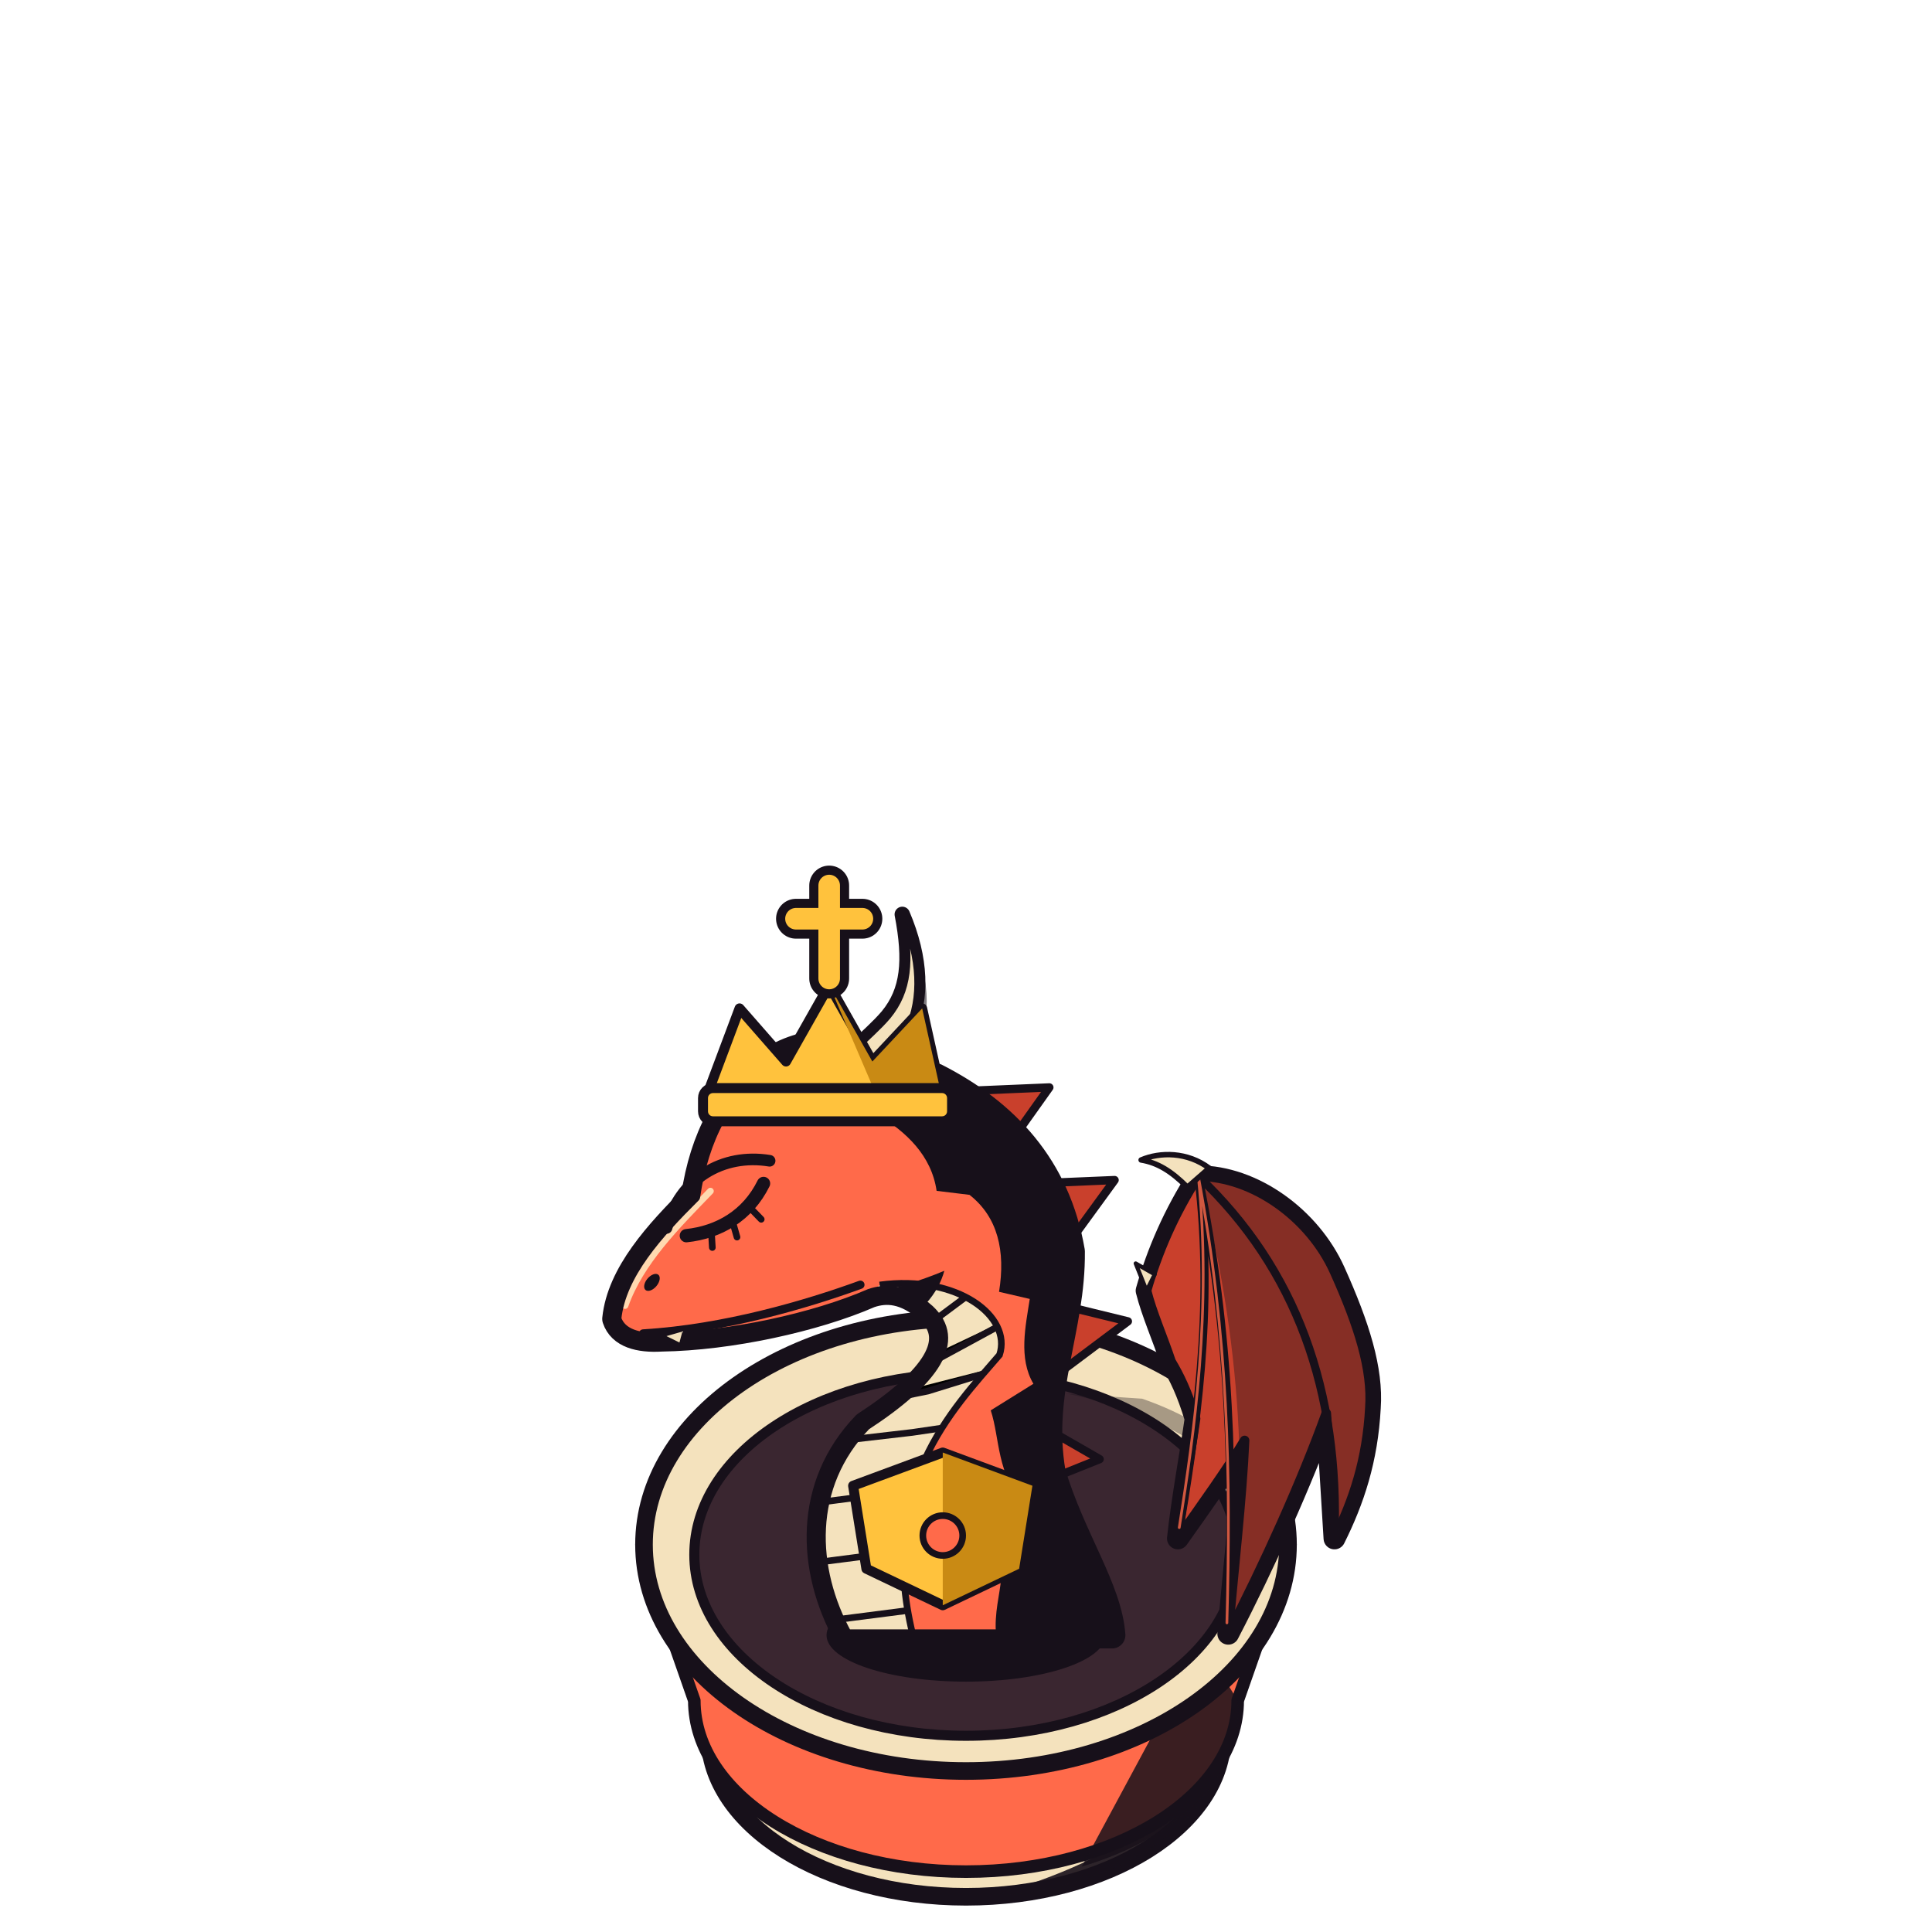
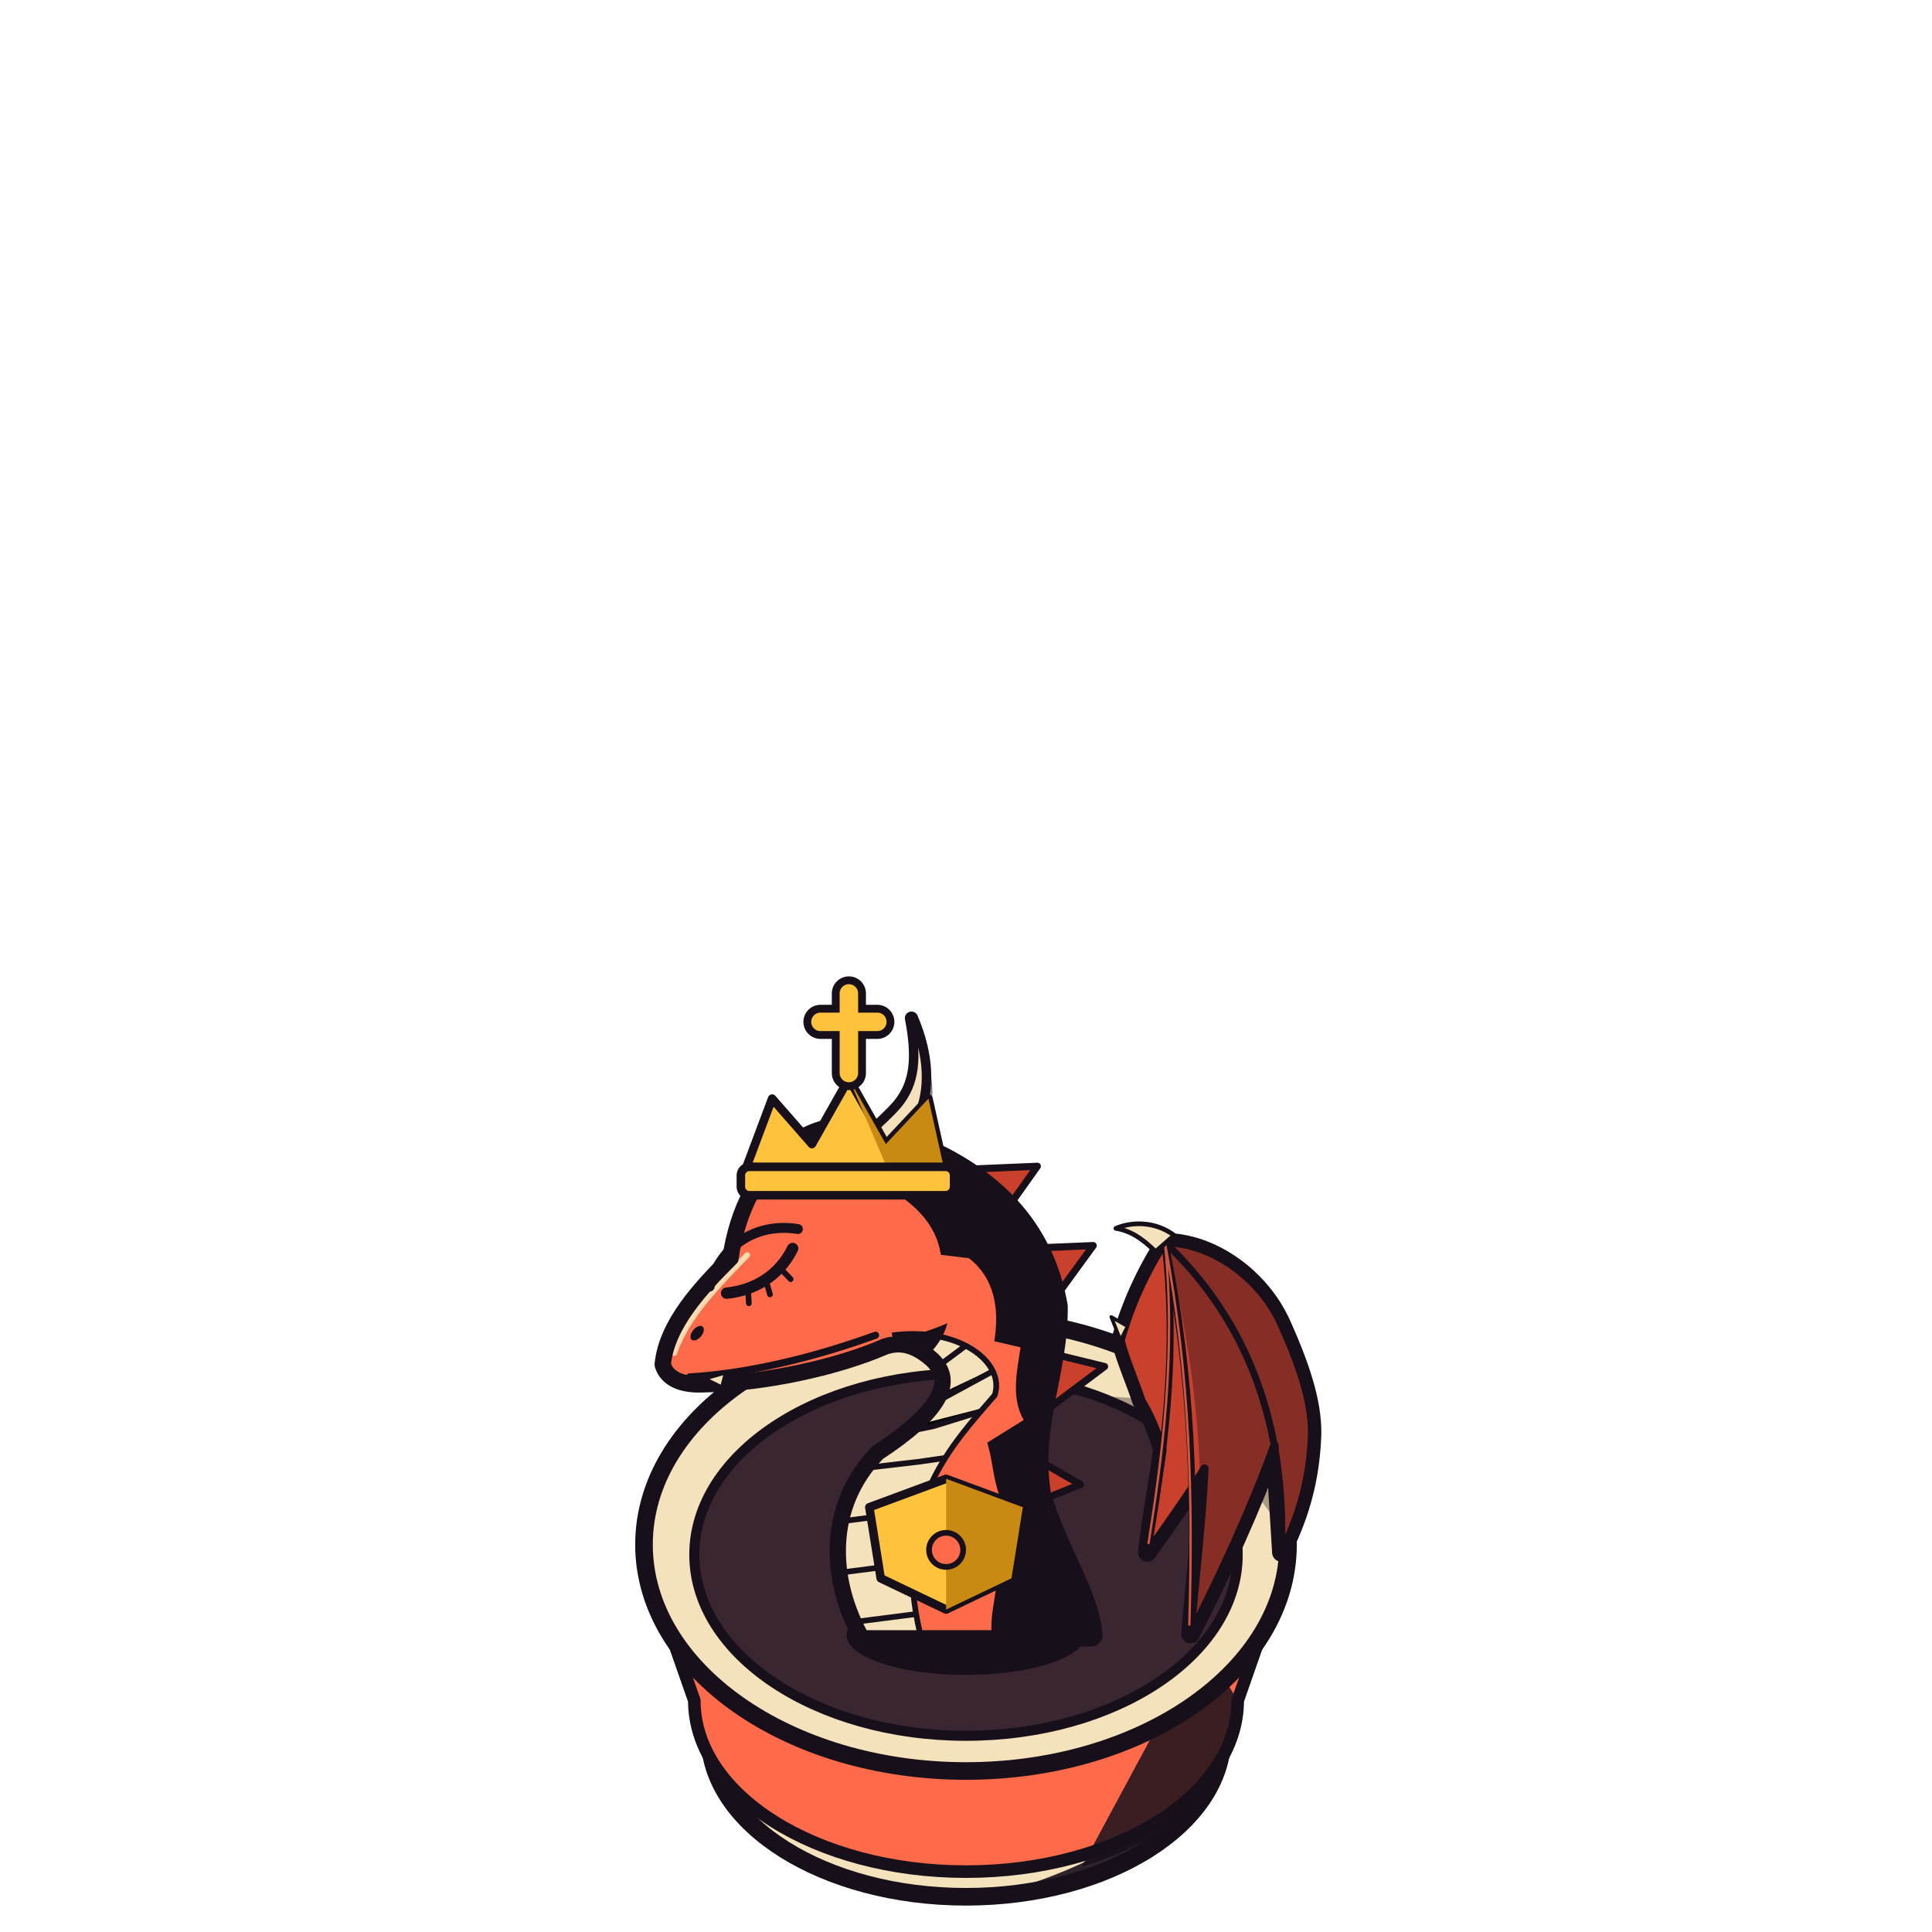
<svg xmlns="http://www.w3.org/2000/svg" viewBox="0 0 768 768" width="768" height="768">
  <path d="M256,614 L282,690 A102,64 0 0 0 486,690 L512,614 Z" fill="#f4e2bd" stroke="#17101a" stroke-width="7" stroke-linejoin="round" />
  <path d="M498,614 L486,690 A102,64 0 0 1 392,754 C440,742 478,716 486,690 Z" fill="#17101a" opacity=".9" />
  <path d="M262,636 L276,676 A108,68 0 0 0 492,676 L506,636 A128,90 0 0 1 262,636 Z" fill="#ff6a4a" stroke="#17101a" stroke-width="5" stroke-linejoin="round" />
  <path d="M470,640 L492,676 A108,68 0 0 1 430,742 L458,690 Z" fill="#17101a" opacity=".85" />
  <ellipse cx="384" cy="614" rx="128" ry="90" fill="#f4e2bd" stroke="#17101a" stroke-width="7" />
  <ellipse cx="384" cy="618" rx="108" ry="72" fill="#3a2630" stroke="#17101a" stroke-width="4" />
  <path d="M424,554 A128,90 0 0 1 512,614 A108,72 0 0 0 454,556 Z" fill="#17101a" opacity=".35" />
-   <g transform="translate(384 650) scale(0.66) translate(-384 -650)">
+   <g transform="translate(384 650) scale(0.565) translate(-384 -650)">
    <ellipse cx="384" cy="650" rx="84" ry="28" fill="#17101a" />
    <g transform="translate(478 618) scale(0.82) translate(-452 -560)">
      <path d="M508,262 C548,262 590,292 608,332 C626,372 636,404 634,432 C632,470 622,500 608,528 C606,494 604,462 602,436 C584,486 556,548 530,598 C534,550 540,500 542,456 C530,476 510,504 493,528 C496,500 502,468 506,440 C500,420 494,408 488,398 C482,380 474,362 470,346 C478,318 490,290 508,262 Z" fill="none" stroke="#17101a" stroke-width="16" stroke-linejoin="round" />
      <path d="M508,262 C548,262 590,292 608,332 C626,372 636,404 634,432 C632,470 622,500 608,528 C606,494 604,462 602,436 C584,486 556,548 530,598 C534,550 540,500 542,456 C530,476 510,504 493,528 C496,500 502,468 506,440 C500,420 494,408 488,398 C482,380 474,362 470,346 C478,318 490,290 508,262 Z" fill="#c9402c" stroke="#17101a" stroke-width="7" stroke-linejoin="round" />
      <path d="M508,262 C548,262 590,292 608,332 C626,372 636,404 634,432 C632,470 622,500 608,528 C606,494 604,462 602,436 C584,486 556,548 530,598 C546,500 540,380 508,262 Z" fill="#17101a" opacity=".38" />
      <path d="M508,262 C532,380 534,480 530,598 M508,262 C520,360 506,450 493,528 M508,262 C580,330 612,420 608,528" fill="none" stroke="#17101a" stroke-width="6" stroke-linecap="round" />
      <path d="M508,262 C530,380 532,480 529,590 M508,262 C518,360 505,450 494,520" fill="none" stroke="#ff6a4a" stroke-width="2" stroke-linecap="round" opacity=".8" />
      <path d="M470,346 L462,326 L476,334 Z" fill="#f4e2bd" stroke="#17101a" stroke-width="3" stroke-linejoin="round" />
      <path d="M500,270 C488,258 478,252 466,250 C480,244 500,244 516,256 Z" fill="#f4e2bd" stroke="#17101a" stroke-width="4" stroke-linejoin="round" />
    </g>
    <path d="M382.4,322.3 L434.2,320.1 L404.9,361.3 Z" fill="#c9402c" stroke="#17101a" stroke-width="5" stroke-linejoin="round" />
    <path d="M426.0,377.9 L473.5,375.9 L446.4,413.1 Z" fill="#c9402c" stroke="#17101a" stroke-width="5" stroke-linejoin="round" />
    <path d="M441.0,451.1 L481.5,461.0 L443.5,489.5 Z" fill="#c9402c" stroke="#17101a" stroke-width="5" stroke-linejoin="round" />
    <path d="M431.8,525.2 L464.5,544.0 L430.0,557.8 Z" fill="#c9402c" stroke="#17101a" stroke-width="5" stroke-linejoin="round" />
    <clipPath id="c6">
      <path d="M172.9,459.5 C175.7,432.4 198.4,407.7 220.4,385.8 C225.5,350.6 240.0,323.7 264.0,305.2 C287.2,289.5 315.0,289.6 335.7,305.4 L365.7,313.5 C408.2,335.1 438.9,368.2 447.6,418.8 C448.1,466.0 427.6,502.3 436.0,552.0 C448.0,592.0 470.0,622.0 472.0,650.0 L312.0,650.0 C290.0,610.0 288.0,560.0 323.3,523.3 C365.1,496.0 380.9,472.5 361.6,454.4 C347.4,441.8 335.8,441.6 326.1,444.9 C292.9,459.4 241.6,470.6 200.5,471.2 C187.1,472.0 176.1,469.1 172.9,459.5 Z" />
    </clipPath>
    <path d="M172.9,459.5 C175.7,432.4 198.4,407.7 220.4,385.8 C225.5,350.6 240.0,323.7 264.0,305.2 C287.2,289.5 315.0,289.6 335.7,305.4 L365.7,313.5 C408.2,335.1 438.9,368.2 447.6,418.8 C448.1,466.0 427.6,502.3 436.0,552.0 C448.0,592.0 470.0,622.0 472.0,650.0 L312.0,650.0 C290.0,610.0 288.0,560.0 323.3,523.3 C365.1,496.0 380.9,472.5 361.6,454.4 C347.4,441.8 335.8,441.6 326.1,444.9 C292.9,459.4 241.6,470.6 200.5,471.2 C187.1,472.0 176.1,469.1 172.9,459.5 Z" fill="none" stroke="#17101a" stroke-width="16" stroke-linejoin="round" />
    <path d="M172.9,459.5 C175.7,432.4 198.4,407.7 220.4,385.8 C225.5,350.6 240.0,323.7 264.0,305.2 C287.2,289.5 315.0,289.6 335.7,305.4 L365.7,313.5 C408.2,335.1 438.9,368.2 447.6,418.8 C448.1,466.0 427.6,502.3 436.0,552.0 C448.0,592.0 470.0,622.0 472.0,650.0 L312.0,650.0 C290.0,610.0 288.0,560.0 323.3,523.3 C365.1,496.0 380.9,472.5 361.6,454.4 C347.4,441.8 335.8,441.6 326.1,444.9 C292.9,459.4 241.6,470.6 200.5,471.2 C187.1,472.0 176.1,469.1 172.9,459.5 Z" fill="#ff6a4a" />
    <g clip-path="url(#c6)">
      <clipPath id="c6b">
        <path d="M312.0,650.0 C290.0,610.0 288.0,560.0 323.3,523.3 C365.1,496.0 380.9,472.5 361.6,454.4 C347.4,441.8 335.8,441.6 326.1,444.9 L332.0,439.1 C379.1,432.7 411.8,458.2 404.2,481.2 C375.6,514.5 330.0,560.0 352.0,650.0 Z" />
      </clipPath>
      <path d="M312.0,650.0 C290.0,610.0 288.0,560.0 323.3,523.3 C365.1,496.0 380.9,472.5 361.6,454.4 C347.4,441.8 335.8,441.6 326.1,444.9 L332.0,439.1 C379.1,432.7 411.8,458.2 404.2,481.2 C375.6,514.5 330.0,560.0 352.0,650.0 Z" fill="#f4e2bd" />
      <g clip-path="url(#c6b)" stroke="#17101a" stroke-width="4">
        <path d="M297.3,506.3 L355.5,467.4 L411.9,425.4" />
        <path d="M298.0,512.4 L364.0,485.4 L426.4,451.5" />
        <path d="M289.2,517.5 L361.0,503.0 L431.0,481.3" />
        <path d="M280.2,536.2 L351.6,527.9 L423.8,517.3" />
        <path d="M280.0,572.0 L350.0,563.0 L420.0,554.0" />
        <path d="M280.0,608.0 L350.0,599.0 L420.0,590.0" />
        <path d="M280.0,644.0 L350.0,635.0 L420.0,626.0" />
      </g>
      <path d="M332.0,439.1 C379.1,432.7 411.8,458.2 404.2,481.2 C375.6,514.5 330.0,560.0 352.0,650.0" fill="none" stroke="#17101a" stroke-width="4" />
      <path d="M276.3,286.6 L404.5,212.6 L448.5,288.8 L488.5,358.1 L527.7,451.3 L520.0,560.0 L520.0,660.0 L404.0,660.0 C396.0,632.0 414.0,612.0 400.0,592.0 L420.0,574.0 C402.0,552.0 404.6,532.0 398.9,514.6 L424.6,498.6 C415.5,483.2 419.9,463.8 422.4,447.5 L403.9,443.2 C407.9,418.5 403.1,398.1 386.1,384.8 L366.3,382.4 C363.2,361.1 348.0,346.8 330.3,336.2 C326.5,317.6 298.7,301.4 276.3,286.6 Z" fill="#17101a" />
      <g transform="translate(44 0) rotate(-30 404 520)">
        <path d="M336,394 C300,390 250,374 214,354 C230,374 290,402 336,418 C356,420 372,414 382,404 C366,402 350,398 336,394 Z" fill="#17101a" />
        <path d="M205,326 C226,308 256,300 284,292" fill="none" stroke="#ffd9b0" stroke-width="4" stroke-linecap="round" />
      </g>
    </g>
    <path d="M172.9,459.5 C175.7,432.4 198.4,407.7 220.4,385.8 C225.5,350.6 240.0,323.7 264.0,305.2 C287.2,289.5 315.0,289.6 335.7,305.4 L365.7,313.5 C408.2,335.1 438.9,368.2 447.6,418.8 C448.1,466.0 427.6,502.3 436.0,552.0 C448.0,592.0 470.0,622.0 472.0,650.0 L312.0,650.0 C290.0,610.0 288.0,560.0 323.3,523.3 C365.1,496.0 380.9,472.5 361.6,454.4 C347.4,441.8 335.8,441.6 326.1,444.9 C292.9,459.4 241.6,470.6 200.5,471.2 C187.1,472.0 176.1,469.1 172.9,459.5 Z" fill="none" stroke="#17101a" stroke-width="7" stroke-linejoin="round" />
    <g transform="translate(44 0) rotate(-30 404 520)">
      <g transform="translate(284,304)">
        <g transform="scale(1)">
          <path d="M-26,4 C-8,12 12,12 30,0" fill="none" stroke="#17101a" stroke-width="8" stroke-linecap="round" />
          <path d="M-12,10 L-16,18 M2,12 L0,20 M16,10 L18,18" stroke="#17101a" stroke-width="4" stroke-linecap="round" />
          <path d="M-34,-6 C-12,-28 18,-28 40,-10" fill="none" stroke="#17101a" stroke-width="7" stroke-linecap="round" />
        </g>
      </g>
      <ellipse cx="226" cy="322" rx="6" ry="3.5" fill="#17101a" transform="rotate(-20 226 322)" />
      <path d="M206,346 C250,368 300,380 334,386" fill="none" stroke="#17101a" stroke-width="5" stroke-linecap="round" />
      <path d="M214,352 L222,364 L230,356 Z" fill="#f4e2bd" stroke="#17101a" stroke-width="3" stroke-linejoin="round" />
    </g>
    <g transform="translate(44 0) rotate(-30 404 520)">
      <g transform="translate(392 282) scale(0.58) translate(-392 -282)">
        <path d="M362,266 C392,246 428,244 456,234 C488,222 506,196 522,150 C516,200 496,236 468,256 C442,274 420,286 404,294 Z" fill="none" stroke="#17101a" stroke-width="16" stroke-linejoin="round" />
        <path d="M362,266 C392,246 428,244 456,234 C488,222 506,196 522,150 C516,200 496,236 468,256 C442,274 420,286 404,294 Z" fill="#f4e2bd" stroke="#17101a" stroke-width="7" stroke-linejoin="round" />
        <path d="M468,256 C496,236 516,200 522,150 C518,212 500,252 472,270 C448,284 424,292 404,294 C428,282 448,270 468,256 Z" fill="#17101a" opacity=".55" />
      </g>
    </g>
    <g transform="translate(-76.4 50.5)">
      <g transform="translate(6 8)">
        <path d="M300,262 L318,214 L346,246 L372,200 L398,246 L428,214 L440,268 Z" fill="#ffc23d" stroke="#17101a" stroke-width="6" stroke-linejoin="round" />
        <path d="M372,200 L398,246 L428,214 L440,268 L402,270 Z" fill="#c98a14" />
        <rect x="296" y="262" width="150" height="20" rx="6" fill="#ffc23d" stroke="#17101a" stroke-width="6" />
        <path d="M372,196 L372,140 M352,160 L392,160" stroke="#17101a" stroke-width="24" stroke-linecap="round" />
        <path d="M372,196 L372,140 M352,160 L392,160" stroke="#ffc23d" stroke-width="13" stroke-linecap="round" />
      </g>
    </g>
    <path d="M330,560 L384,540 L438,560 L430,610 L384,632 L338,610 Z" fill="#ffc23d" stroke="#17101a" stroke-width="6" stroke-linejoin="round" transform="translate(-14 0)" />
    <path d="M384,540 L438,560 L430,610 L384,632 Z" fill="#c98a14" transform="translate(-14 0)" />
    <circle cx="370" cy="590" r="12" fill="#ff6a4a" stroke="#17101a" stroke-width="4" />
  </g>
</svg>
